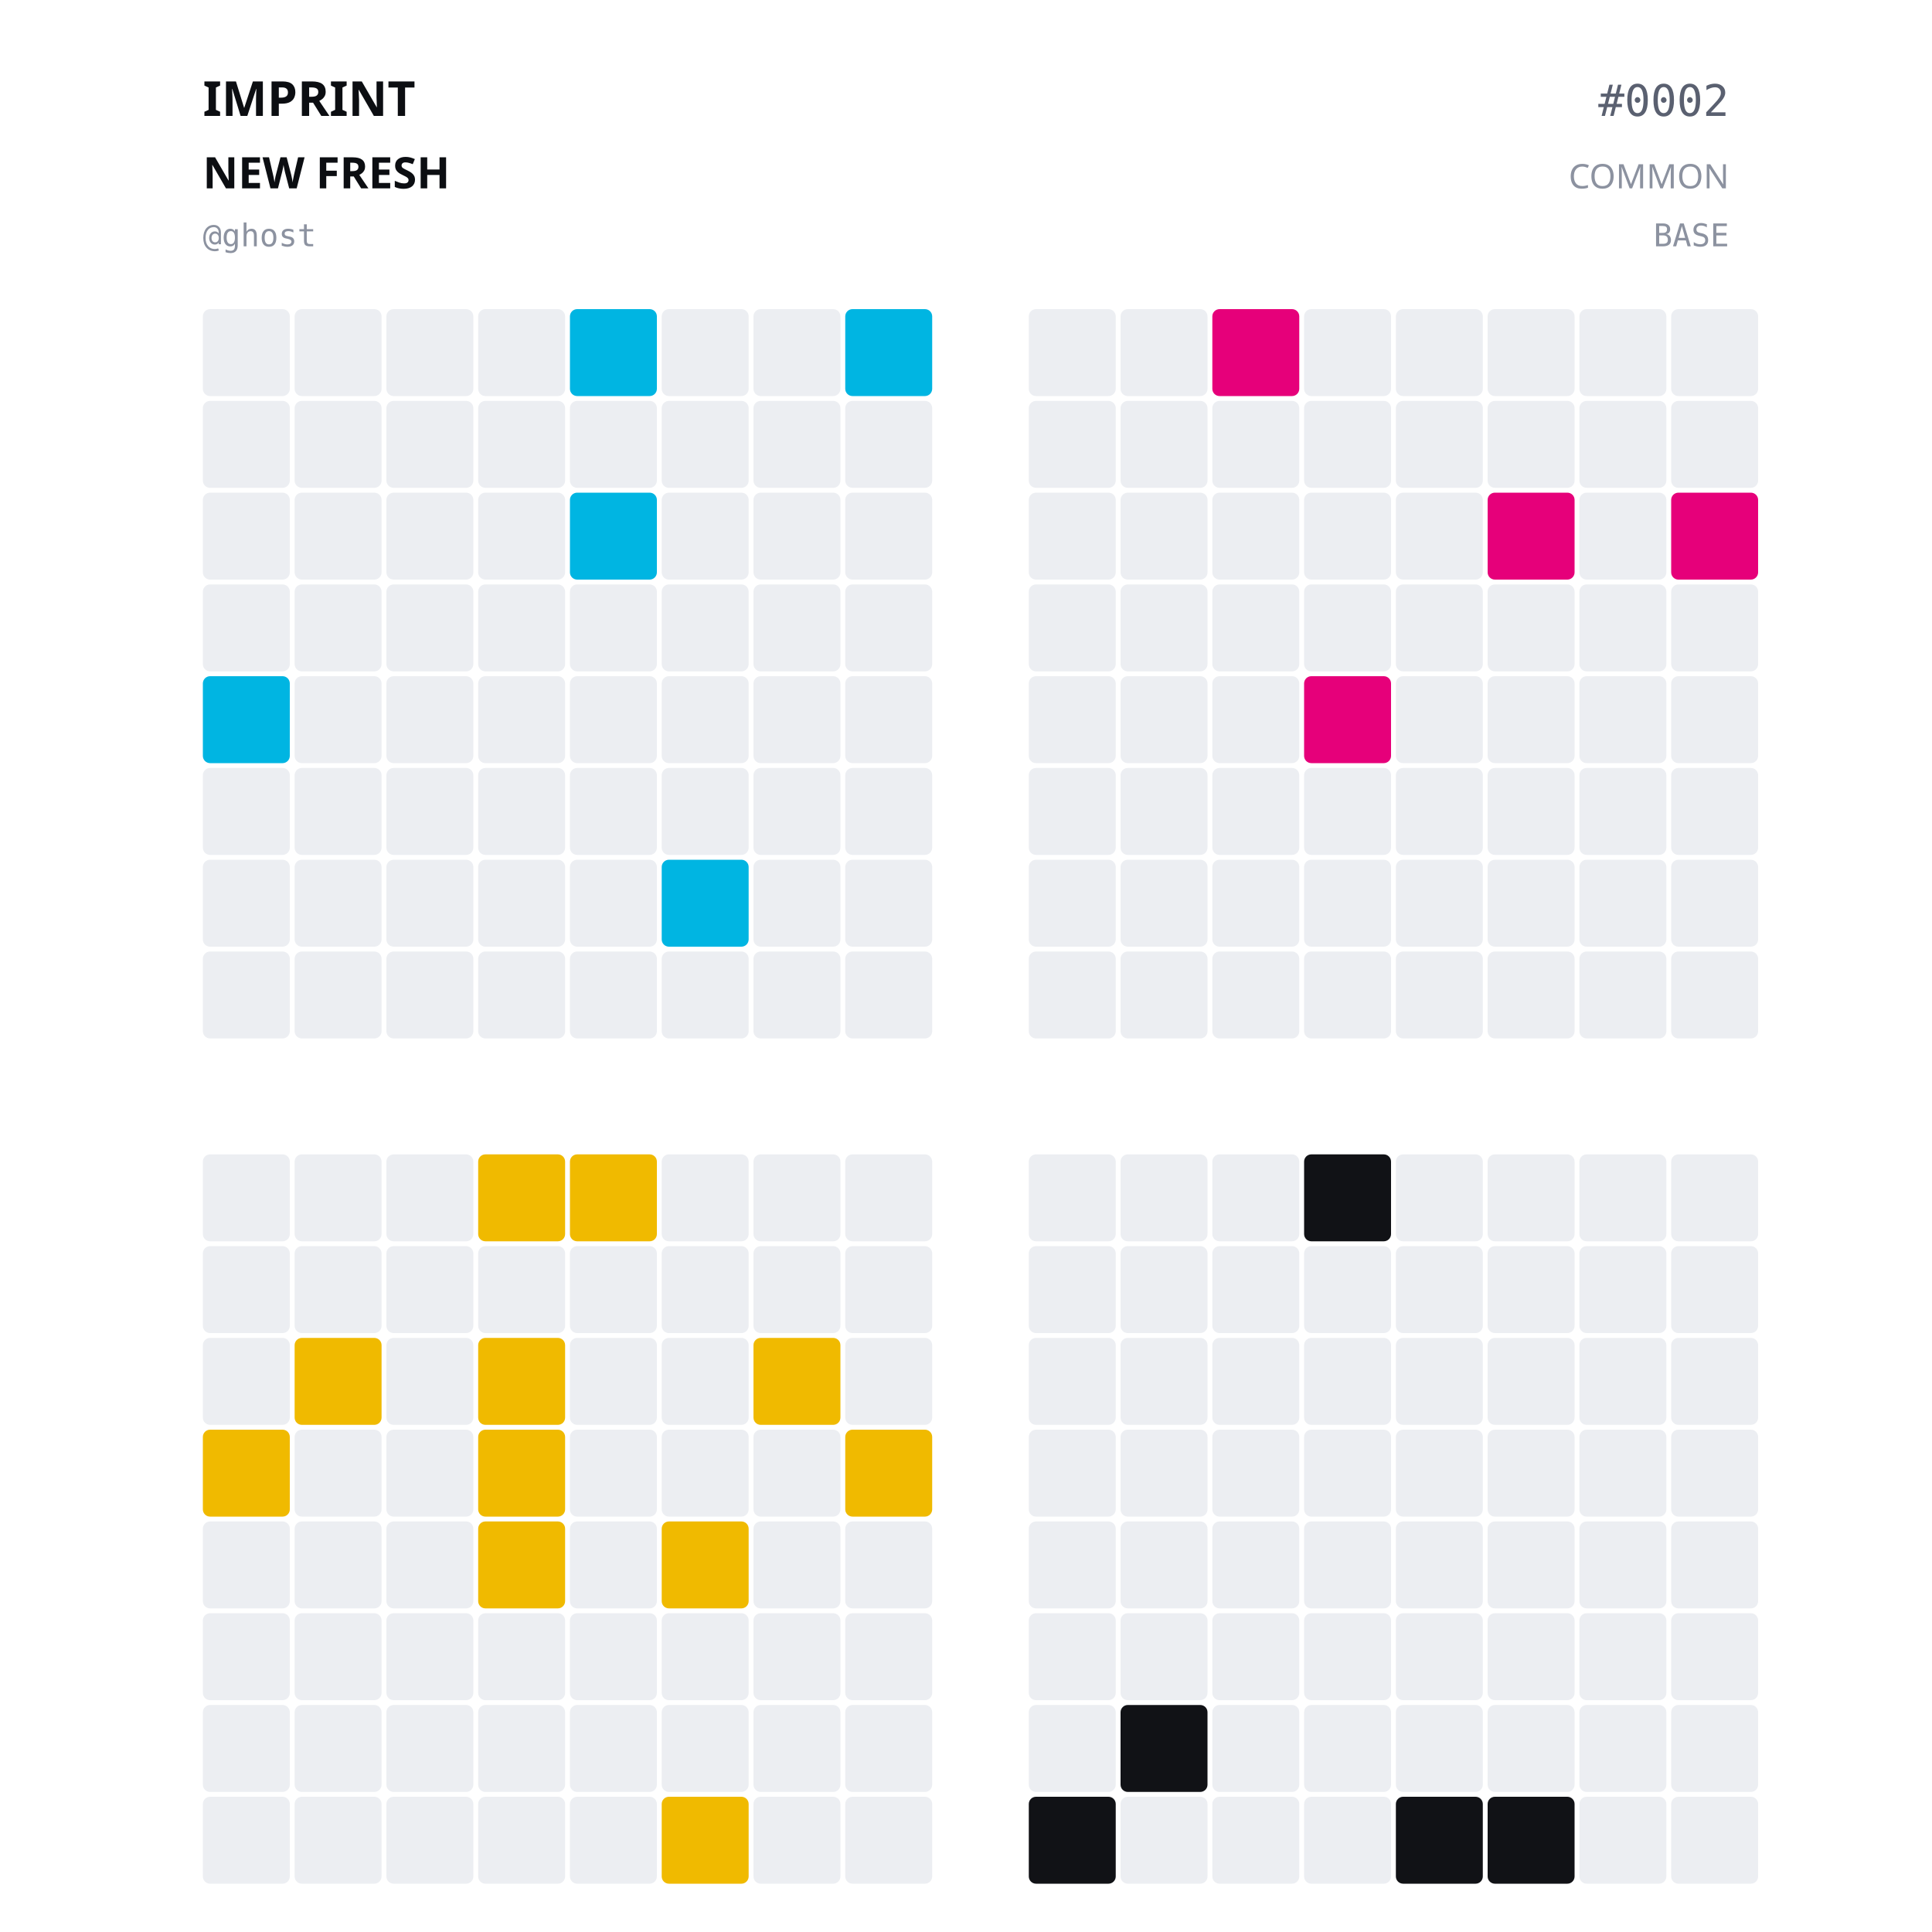
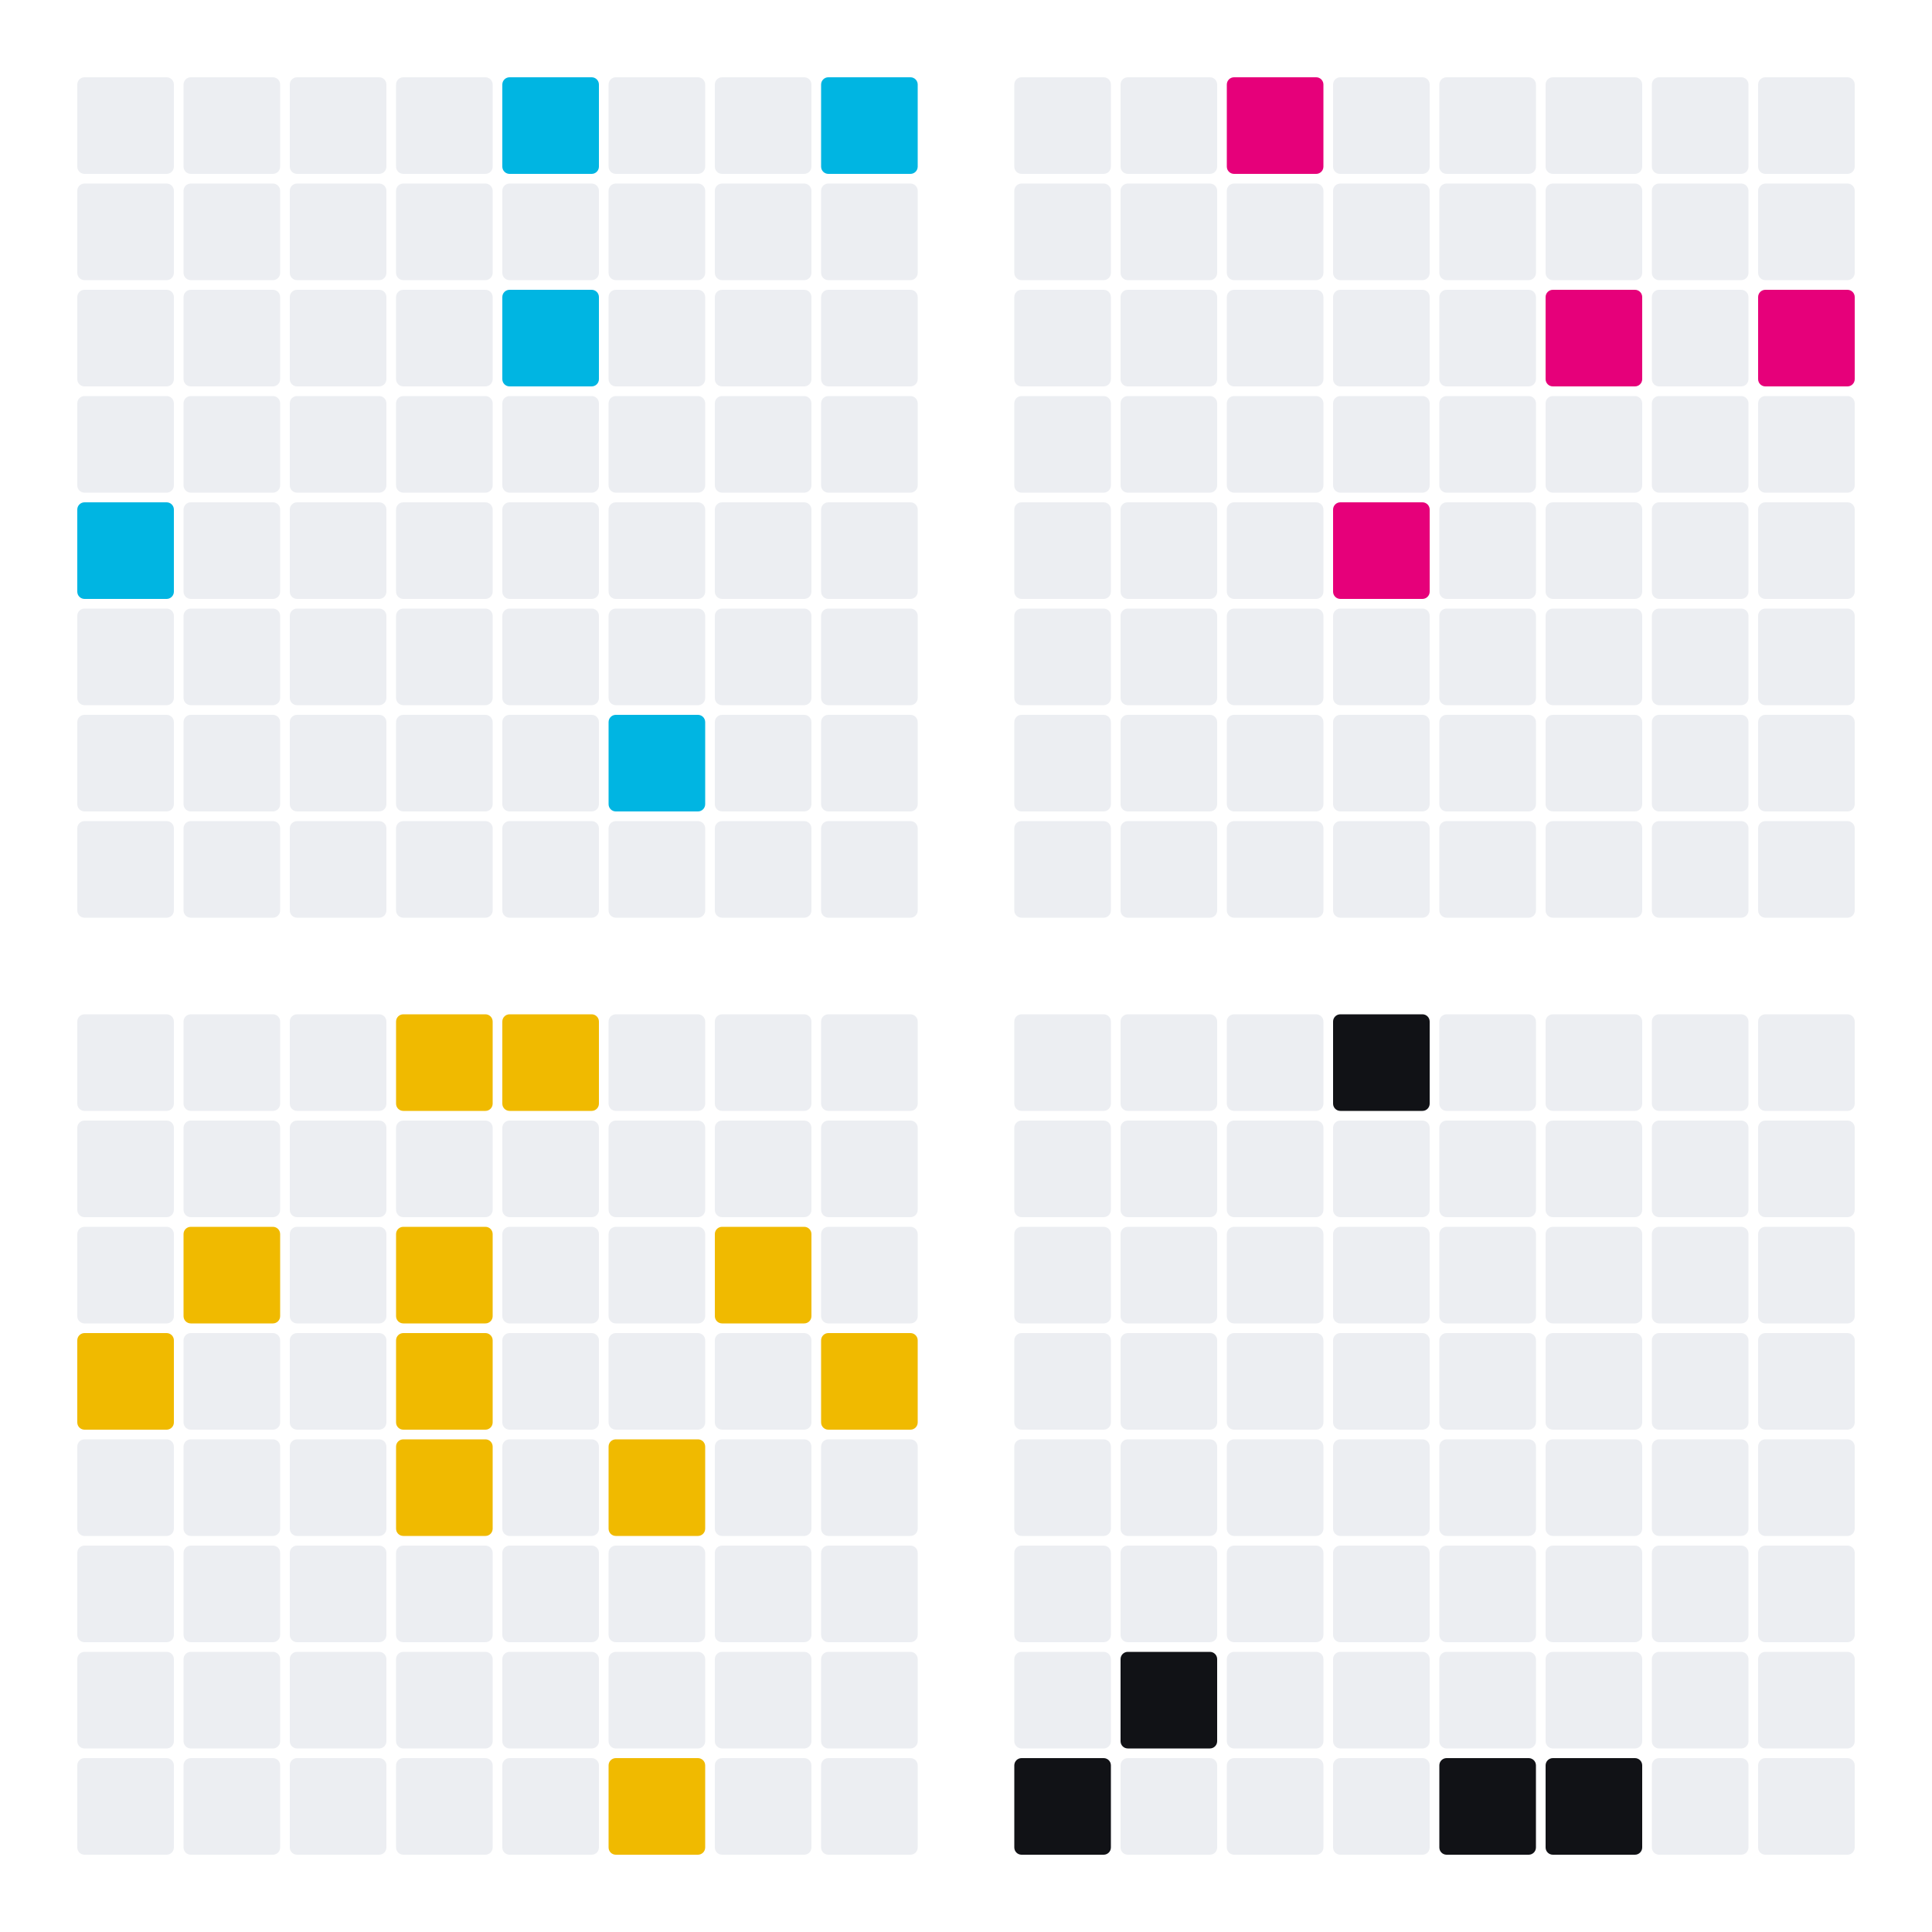
<svg xmlns="http://www.w3.org/2000/svg" viewBox="0 0 800 800">
  <rect width="800" height="800" fill="#FFFFFF" />
-   <text x="84" y="48" fill="#0C0E12" font-family="ui-sans-serif, system-ui, sans-serif" font-size="20" font-weight="700">IMPRINT</text>
-   <text x="716" y="48" text-anchor="end" fill="#5A6070" font-family="ui-monospace, monospace" font-size="18">#0002</text>
-   <text x="84" y="78" fill="#0C0E12" font-family="ui-sans-serif, system-ui, sans-serif" font-size="18" font-weight="700">NEW FRESH</text>
-   <text x="716" y="78" text-anchor="end" fill="#8C92A0" font-family="ui-sans-serif, system-ui, sans-serif" font-size="14">COMMON</text>
-   <text x="84" y="102" fill="#8C92A0" font-family="ui-monospace, monospace" font-size="13">@ghost</text>
-   <text x="716" y="102" text-anchor="end" fill="#8C92A0" font-family="ui-monospace, monospace" font-size="13">BASE</text>
-   <rect x="84" y="128" width="36" height="36" rx="3" fill="#ECEEF2" />
-   <rect x="122" y="128" width="36" height="36" rx="3" fill="#ECEEF2" />
-   <rect x="160" y="128" width="36" height="36" rx="3" fill="#ECEEF2" />
-   <rect x="198" y="128" width="36" height="36" rx="3" fill="#ECEEF2" />
-   <rect x="236" y="128" width="36" height="36" rx="3" fill="#00B5E2" />
-   <rect x="274" y="128" width="36" height="36" rx="3" fill="#ECEEF2" />
-   <rect x="312" y="128" width="36" height="36" rx="3" fill="#ECEEF2" />
-   <rect x="350" y="128" width="36" height="36" rx="3" fill="#00B5E2" />
-   <rect x="84" y="166" width="36" height="36" rx="3" fill="#ECEEF2" />
-   <rect x="122" y="166" width="36" height="36" rx="3" fill="#ECEEF2" />
-   <rect x="160" y="166" width="36" height="36" rx="3" fill="#ECEEF2" />
-   <rect x="198" y="166" width="36" height="36" rx="3" fill="#ECEEF2" />
-   <rect x="236" y="166" width="36" height="36" rx="3" fill="#ECEEF2" />
-   <rect x="274" y="166" width="36" height="36" rx="3" fill="#ECEEF2" />
-   <rect x="312" y="166" width="36" height="36" rx="3" fill="#ECEEF2" />
-   <rect x="350" y="166" width="36" height="36" rx="3" fill="#ECEEF2" />
-   <rect x="84" y="204" width="36" height="36" rx="3" fill="#ECEEF2" />
-   <rect x="122" y="204" width="36" height="36" rx="3" fill="#ECEEF2" />
-   <rect x="160" y="204" width="36" height="36" rx="3" fill="#ECEEF2" />
-   <rect x="198" y="204" width="36" height="36" rx="3" fill="#ECEEF2" />
-   <rect x="236" y="204" width="36" height="36" rx="3" fill="#00B5E2" />
-   <rect x="274" y="204" width="36" height="36" rx="3" fill="#ECEEF2" />
-   <rect x="312" y="204" width="36" height="36" rx="3" fill="#ECEEF2" />
-   <rect x="350" y="204" width="36" height="36" rx="3" fill="#ECEEF2" />
-   <rect x="84" y="242" width="36" height="36" rx="3" fill="#ECEEF2" />
-   <rect x="122" y="242" width="36" height="36" rx="3" fill="#ECEEF2" />
-   <rect x="160" y="242" width="36" height="36" rx="3" fill="#ECEEF2" />
-   <rect x="198" y="242" width="36" height="36" rx="3" fill="#ECEEF2" />
-   <rect x="236" y="242" width="36" height="36" rx="3" fill="#ECEEF2" />
-   <rect x="274" y="242" width="36" height="36" rx="3" fill="#ECEEF2" />
-   <rect x="312" y="242" width="36" height="36" rx="3" fill="#ECEEF2" />
-   <rect x="350" y="242" width="36" height="36" rx="3" fill="#ECEEF2" />
-   <rect x="84" y="280" width="36" height="36" rx="3" fill="#00B5E2" />
-   <rect x="122" y="280" width="36" height="36" rx="3" fill="#ECEEF2" />
-   <rect x="160" y="280" width="36" height="36" rx="3" fill="#ECEEF2" />
-   <rect x="198" y="280" width="36" height="36" rx="3" fill="#ECEEF2" />
-   <rect x="236" y="280" width="36" height="36" rx="3" fill="#ECEEF2" />
-   <rect x="274" y="280" width="36" height="36" rx="3" fill="#ECEEF2" />
-   <rect x="312" y="280" width="36" height="36" rx="3" fill="#ECEEF2" />
-   <rect x="350" y="280" width="36" height="36" rx="3" fill="#ECEEF2" />
-   <rect x="84" y="318" width="36" height="36" rx="3" fill="#ECEEF2" />
-   <rect x="122" y="318" width="36" height="36" rx="3" fill="#ECEEF2" />
-   <rect x="160" y="318" width="36" height="36" rx="3" fill="#ECEEF2" />
-   <rect x="198" y="318" width="36" height="36" rx="3" fill="#ECEEF2" />
-   <rect x="236" y="318" width="36" height="36" rx="3" fill="#ECEEF2" />
-   <rect x="274" y="318" width="36" height="36" rx="3" fill="#ECEEF2" />
-   <rect x="312" y="318" width="36" height="36" rx="3" fill="#ECEEF2" />
-   <rect x="350" y="318" width="36" height="36" rx="3" fill="#ECEEF2" />
-   <rect x="84" y="356" width="36" height="36" rx="3" fill="#ECEEF2" />
-   <rect x="122" y="356" width="36" height="36" rx="3" fill="#ECEEF2" />
-   <rect x="160" y="356" width="36" height="36" rx="3" fill="#ECEEF2" />
-   <rect x="198" y="356" width="36" height="36" rx="3" fill="#ECEEF2" />
-   <rect x="236" y="356" width="36" height="36" rx="3" fill="#ECEEF2" />
-   <rect x="274" y="356" width="36" height="36" rx="3" fill="#00B5E2" />
-   <rect x="312" y="356" width="36" height="36" rx="3" fill="#ECEEF2" />
-   <rect x="350" y="356" width="36" height="36" rx="3" fill="#ECEEF2" />
-   <rect x="84" y="394" width="36" height="36" rx="3" fill="#ECEEF2" />
-   <rect x="122" y="394" width="36" height="36" rx="3" fill="#ECEEF2" />
-   <rect x="160" y="394" width="36" height="36" rx="3" fill="#ECEEF2" />
-   <rect x="198" y="394" width="36" height="36" rx="3" fill="#ECEEF2" />
-   <rect x="236" y="394" width="36" height="36" rx="3" fill="#ECEEF2" />
-   <rect x="274" y="394" width="36" height="36" rx="3" fill="#ECEEF2" />
-   <rect x="312" y="394" width="36" height="36" rx="3" fill="#ECEEF2" />
-   <rect x="350" y="394" width="36" height="36" rx="3" fill="#ECEEF2" />
-   <rect x="426" y="128" width="36" height="36" rx="3" fill="#ECEEF2" />
-   <rect x="464" y="128" width="36" height="36" rx="3" fill="#ECEEF2" />
-   <rect x="502" y="128" width="36" height="36" rx="3" fill="#E6007A" />
-   <rect x="540" y="128" width="36" height="36" rx="3" fill="#ECEEF2" />
-   <rect x="578" y="128" width="36" height="36" rx="3" fill="#ECEEF2" />
-   <rect x="616" y="128" width="36" height="36" rx="3" fill="#ECEEF2" />
-   <rect x="654" y="128" width="36" height="36" rx="3" fill="#ECEEF2" />
-   <rect x="692" y="128" width="36" height="36" rx="3" fill="#ECEEF2" />
-   <rect x="426" y="166" width="36" height="36" rx="3" fill="#ECEEF2" />
-   <rect x="464" y="166" width="36" height="36" rx="3" fill="#ECEEF2" />
-   <rect x="502" y="166" width="36" height="36" rx="3" fill="#ECEEF2" />
-   <rect x="540" y="166" width="36" height="36" rx="3" fill="#ECEEF2" />
-   <rect x="578" y="166" width="36" height="36" rx="3" fill="#ECEEF2" />
-   <rect x="616" y="166" width="36" height="36" rx="3" fill="#ECEEF2" />
-   <rect x="654" y="166" width="36" height="36" rx="3" fill="#ECEEF2" />
-   <rect x="692" y="166" width="36" height="36" rx="3" fill="#ECEEF2" />
-   <rect x="426" y="204" width="36" height="36" rx="3" fill="#ECEEF2" />
-   <rect x="464" y="204" width="36" height="36" rx="3" fill="#ECEEF2" />
-   <rect x="502" y="204" width="36" height="36" rx="3" fill="#ECEEF2" />
-   <rect x="540" y="204" width="36" height="36" rx="3" fill="#ECEEF2" />
-   <rect x="578" y="204" width="36" height="36" rx="3" fill="#ECEEF2" />
-   <rect x="616" y="204" width="36" height="36" rx="3" fill="#E6007A" />
-   <rect x="654" y="204" width="36" height="36" rx="3" fill="#ECEEF2" />
-   <rect x="692" y="204" width="36" height="36" rx="3" fill="#E6007A" />
-   <rect x="426" y="242" width="36" height="36" rx="3" fill="#ECEEF2" />
-   <rect x="464" y="242" width="36" height="36" rx="3" fill="#ECEEF2" />
-   <rect x="502" y="242" width="36" height="36" rx="3" fill="#ECEEF2" />
-   <rect x="540" y="242" width="36" height="36" rx="3" fill="#ECEEF2" />
-   <rect x="578" y="242" width="36" height="36" rx="3" fill="#ECEEF2" />
-   <rect x="616" y="242" width="36" height="36" rx="3" fill="#ECEEF2" />
-   <rect x="654" y="242" width="36" height="36" rx="3" fill="#ECEEF2" />
-   <rect x="692" y="242" width="36" height="36" rx="3" fill="#ECEEF2" />
-   <rect x="426" y="280" width="36" height="36" rx="3" fill="#ECEEF2" />
-   <rect x="464" y="280" width="36" height="36" rx="3" fill="#ECEEF2" />
-   <rect x="502" y="280" width="36" height="36" rx="3" fill="#ECEEF2" />
-   <rect x="540" y="280" width="36" height="36" rx="3" fill="#E6007A" />
-   <rect x="578" y="280" width="36" height="36" rx="3" fill="#ECEEF2" />
-   <rect x="616" y="280" width="36" height="36" rx="3" fill="#ECEEF2" />
-   <rect x="654" y="280" width="36" height="36" rx="3" fill="#ECEEF2" />
-   <rect x="692" y="280" width="36" height="36" rx="3" fill="#ECEEF2" />
-   <rect x="426" y="318" width="36" height="36" rx="3" fill="#ECEEF2" />
-   <rect x="464" y="318" width="36" height="36" rx="3" fill="#ECEEF2" />
-   <rect x="502" y="318" width="36" height="36" rx="3" fill="#ECEEF2" />
-   <rect x="540" y="318" width="36" height="36" rx="3" fill="#ECEEF2" />
-   <rect x="578" y="318" width="36" height="36" rx="3" fill="#ECEEF2" />
-   <rect x="616" y="318" width="36" height="36" rx="3" fill="#ECEEF2" />
-   <rect x="654" y="318" width="36" height="36" rx="3" fill="#ECEEF2" />
-   <rect x="692" y="318" width="36" height="36" rx="3" fill="#ECEEF2" />
-   <rect x="426" y="356" width="36" height="36" rx="3" fill="#ECEEF2" />
-   <rect x="464" y="356" width="36" height="36" rx="3" fill="#ECEEF2" />
-   <rect x="502" y="356" width="36" height="36" rx="3" fill="#ECEEF2" />
-   <rect x="540" y="356" width="36" height="36" rx="3" fill="#ECEEF2" />
-   <rect x="578" y="356" width="36" height="36" rx="3" fill="#ECEEF2" />
-   <rect x="616" y="356" width="36" height="36" rx="3" fill="#ECEEF2" />
-   <rect x="654" y="356" width="36" height="36" rx="3" fill="#ECEEF2" />
-   <rect x="692" y="356" width="36" height="36" rx="3" fill="#ECEEF2" />
-   <rect x="426" y="394" width="36" height="36" rx="3" fill="#ECEEF2" />
-   <rect x="464" y="394" width="36" height="36" rx="3" fill="#ECEEF2" />
-   <rect x="502" y="394" width="36" height="36" rx="3" fill="#ECEEF2" />
-   <rect x="540" y="394" width="36" height="36" rx="3" fill="#ECEEF2" />
-   <rect x="578" y="394" width="36" height="36" rx="3" fill="#ECEEF2" />
-   <rect x="616" y="394" width="36" height="36" rx="3" fill="#ECEEF2" />
-   <rect x="654" y="394" width="36" height="36" rx="3" fill="#ECEEF2" />
-   <rect x="692" y="394" width="36" height="36" rx="3" fill="#ECEEF2" />
-   <rect x="84" y="478" width="36" height="36" rx="3" fill="#ECEEF2" />
-   <rect x="122" y="478" width="36" height="36" rx="3" fill="#ECEEF2" />
-   <rect x="160" y="478" width="36" height="36" rx="3" fill="#ECEEF2" />
-   <rect x="198" y="478" width="36" height="36" rx="3" fill="#F0BA00" />
-   <rect x="236" y="478" width="36" height="36" rx="3" fill="#F0BA00" />
-   <rect x="274" y="478" width="36" height="36" rx="3" fill="#ECEEF2" />
-   <rect x="312" y="478" width="36" height="36" rx="3" fill="#ECEEF2" />
-   <rect x="350" y="478" width="36" height="36" rx="3" fill="#ECEEF2" />
-   <rect x="84" y="516" width="36" height="36" rx="3" fill="#ECEEF2" />
-   <rect x="122" y="516" width="36" height="36" rx="3" fill="#ECEEF2" />
-   <rect x="160" y="516" width="36" height="36" rx="3" fill="#ECEEF2" />
-   <rect x="198" y="516" width="36" height="36" rx="3" fill="#ECEEF2" />
-   <rect x="236" y="516" width="36" height="36" rx="3" fill="#ECEEF2" />
-   <rect x="274" y="516" width="36" height="36" rx="3" fill="#ECEEF2" />
-   <rect x="312" y="516" width="36" height="36" rx="3" fill="#ECEEF2" />
-   <rect x="350" y="516" width="36" height="36" rx="3" fill="#ECEEF2" />
-   <rect x="84" y="554" width="36" height="36" rx="3" fill="#ECEEF2" />
-   <rect x="122" y="554" width="36" height="36" rx="3" fill="#F0BA00" />
-   <rect x="160" y="554" width="36" height="36" rx="3" fill="#ECEEF2" />
-   <rect x="198" y="554" width="36" height="36" rx="3" fill="#F0BA00" />
-   <rect x="236" y="554" width="36" height="36" rx="3" fill="#ECEEF2" />
-   <rect x="274" y="554" width="36" height="36" rx="3" fill="#ECEEF2" />
-   <rect x="312" y="554" width="36" height="36" rx="3" fill="#F0BA00" />
-   <rect x="350" y="554" width="36" height="36" rx="3" fill="#ECEEF2" />
-   <rect x="84" y="592" width="36" height="36" rx="3" fill="#F0BA00" />
-   <rect x="122" y="592" width="36" height="36" rx="3" fill="#ECEEF2" />
-   <rect x="160" y="592" width="36" height="36" rx="3" fill="#ECEEF2" />
-   <rect x="198" y="592" width="36" height="36" rx="3" fill="#F0BA00" />
-   <rect x="236" y="592" width="36" height="36" rx="3" fill="#ECEEF2" />
-   <rect x="274" y="592" width="36" height="36" rx="3" fill="#ECEEF2" />
-   <rect x="312" y="592" width="36" height="36" rx="3" fill="#ECEEF2" />
-   <rect x="350" y="592" width="36" height="36" rx="3" fill="#F0BA00" />
-   <rect x="84" y="630" width="36" height="36" rx="3" fill="#ECEEF2" />
-   <rect x="122" y="630" width="36" height="36" rx="3" fill="#ECEEF2" />
-   <rect x="160" y="630" width="36" height="36" rx="3" fill="#ECEEF2" />
-   <rect x="198" y="630" width="36" height="36" rx="3" fill="#F0BA00" />
-   <rect x="236" y="630" width="36" height="36" rx="3" fill="#ECEEF2" />
-   <rect x="274" y="630" width="36" height="36" rx="3" fill="#F0BA00" />
-   <rect x="312" y="630" width="36" height="36" rx="3" fill="#ECEEF2" />
-   <rect x="350" y="630" width="36" height="36" rx="3" fill="#ECEEF2" />
-   <rect x="84" y="668" width="36" height="36" rx="3" fill="#ECEEF2" />
-   <rect x="122" y="668" width="36" height="36" rx="3" fill="#ECEEF2" />
-   <rect x="160" y="668" width="36" height="36" rx="3" fill="#ECEEF2" />
-   <rect x="198" y="668" width="36" height="36" rx="3" fill="#ECEEF2" />
-   <rect x="236" y="668" width="36" height="36" rx="3" fill="#ECEEF2" />
-   <rect x="274" y="668" width="36" height="36" rx="3" fill="#ECEEF2" />
-   <rect x="312" y="668" width="36" height="36" rx="3" fill="#ECEEF2" />
-   <rect x="350" y="668" width="36" height="36" rx="3" fill="#ECEEF2" />
-   <rect x="84" y="706" width="36" height="36" rx="3" fill="#ECEEF2" />
-   <rect x="122" y="706" width="36" height="36" rx="3" fill="#ECEEF2" />
-   <rect x="160" y="706" width="36" height="36" rx="3" fill="#ECEEF2" />
-   <rect x="198" y="706" width="36" height="36" rx="3" fill="#ECEEF2" />
-   <rect x="236" y="706" width="36" height="36" rx="3" fill="#ECEEF2" />
-   <rect x="274" y="706" width="36" height="36" rx="3" fill="#ECEEF2" />
-   <rect x="312" y="706" width="36" height="36" rx="3" fill="#ECEEF2" />
-   <rect x="350" y="706" width="36" height="36" rx="3" fill="#ECEEF2" />
-   <rect x="84" y="744" width="36" height="36" rx="3" fill="#ECEEF2" />
-   <rect x="122" y="744" width="36" height="36" rx="3" fill="#ECEEF2" />
-   <rect x="160" y="744" width="36" height="36" rx="3" fill="#ECEEF2" />
-   <rect x="198" y="744" width="36" height="36" rx="3" fill="#ECEEF2" />
-   <rect x="236" y="744" width="36" height="36" rx="3" fill="#ECEEF2" />
-   <rect x="274" y="744" width="36" height="36" rx="3" fill="#F0BA00" />
-   <rect x="312" y="744" width="36" height="36" rx="3" fill="#ECEEF2" />
-   <rect x="350" y="744" width="36" height="36" rx="3" fill="#ECEEF2" />
-   <rect x="426" y="478" width="36" height="36" rx="3" fill="#ECEEF2" />
-   <rect x="464" y="478" width="36" height="36" rx="3" fill="#ECEEF2" />
-   <rect x="502" y="478" width="36" height="36" rx="3" fill="#ECEEF2" />
-   <rect x="540" y="478" width="36" height="36" rx="3" fill="#111216" />
-   <rect x="578" y="478" width="36" height="36" rx="3" fill="#ECEEF2" />
-   <rect x="616" y="478" width="36" height="36" rx="3" fill="#ECEEF2" />
-   <rect x="654" y="478" width="36" height="36" rx="3" fill="#ECEEF2" />
-   <rect x="692" y="478" width="36" height="36" rx="3" fill="#ECEEF2" />
-   <rect x="426" y="516" width="36" height="36" rx="3" fill="#ECEEF2" />
-   <rect x="464" y="516" width="36" height="36" rx="3" fill="#ECEEF2" />
-   <rect x="502" y="516" width="36" height="36" rx="3" fill="#ECEEF2" />
-   <rect x="540" y="516" width="36" height="36" rx="3" fill="#ECEEF2" />
-   <rect x="578" y="516" width="36" height="36" rx="3" fill="#ECEEF2" />
-   <rect x="616" y="516" width="36" height="36" rx="3" fill="#ECEEF2" />
-   <rect x="654" y="516" width="36" height="36" rx="3" fill="#ECEEF2" />
-   <rect x="692" y="516" width="36" height="36" rx="3" fill="#ECEEF2" />
-   <rect x="426" y="554" width="36" height="36" rx="3" fill="#ECEEF2" />
-   <rect x="464" y="554" width="36" height="36" rx="3" fill="#ECEEF2" />
-   <rect x="502" y="554" width="36" height="36" rx="3" fill="#ECEEF2" />
-   <rect x="540" y="554" width="36" height="36" rx="3" fill="#ECEEF2" />
-   <rect x="578" y="554" width="36" height="36" rx="3" fill="#ECEEF2" />
-   <rect x="616" y="554" width="36" height="36" rx="3" fill="#ECEEF2" />
-   <rect x="654" y="554" width="36" height="36" rx="3" fill="#ECEEF2" />
-   <rect x="692" y="554" width="36" height="36" rx="3" fill="#ECEEF2" />
-   <rect x="426" y="592" width="36" height="36" rx="3" fill="#ECEEF2" />
-   <rect x="464" y="592" width="36" height="36" rx="3" fill="#ECEEF2" />
-   <rect x="502" y="592" width="36" height="36" rx="3" fill="#ECEEF2" />
-   <rect x="540" y="592" width="36" height="36" rx="3" fill="#ECEEF2" />
-   <rect x="578" y="592" width="36" height="36" rx="3" fill="#ECEEF2" />
-   <rect x="616" y="592" width="36" height="36" rx="3" fill="#ECEEF2" />
-   <rect x="654" y="592" width="36" height="36" rx="3" fill="#ECEEF2" />
-   <rect x="692" y="592" width="36" height="36" rx="3" fill="#ECEEF2" />
-   <rect x="426" y="630" width="36" height="36" rx="3" fill="#ECEEF2" />
-   <rect x="464" y="630" width="36" height="36" rx="3" fill="#ECEEF2" />
-   <rect x="502" y="630" width="36" height="36" rx="3" fill="#ECEEF2" />
-   <rect x="540" y="630" width="36" height="36" rx="3" fill="#ECEEF2" />
-   <rect x="578" y="630" width="36" height="36" rx="3" fill="#ECEEF2" />
-   <rect x="616" y="630" width="36" height="36" rx="3" fill="#ECEEF2" />
-   <rect x="654" y="630" width="36" height="36" rx="3" fill="#ECEEF2" />
-   <rect x="692" y="630" width="36" height="36" rx="3" fill="#ECEEF2" />
-   <rect x="426" y="668" width="36" height="36" rx="3" fill="#ECEEF2" />
-   <rect x="464" y="668" width="36" height="36" rx="3" fill="#ECEEF2" />
-   <rect x="502" y="668" width="36" height="36" rx="3" fill="#ECEEF2" />
-   <rect x="540" y="668" width="36" height="36" rx="3" fill="#ECEEF2" />
-   <rect x="578" y="668" width="36" height="36" rx="3" fill="#ECEEF2" />
-   <rect x="616" y="668" width="36" height="36" rx="3" fill="#ECEEF2" />
-   <rect x="654" y="668" width="36" height="36" rx="3" fill="#ECEEF2" />
-   <rect x="692" y="668" width="36" height="36" rx="3" fill="#ECEEF2" />
-   <rect x="426" y="706" width="36" height="36" rx="3" fill="#ECEEF2" />
-   <rect x="464" y="706" width="36" height="36" rx="3" fill="#111216" />
-   <rect x="502" y="706" width="36" height="36" rx="3" fill="#ECEEF2" />
-   <rect x="540" y="706" width="36" height="36" rx="3" fill="#ECEEF2" />
-   <rect x="578" y="706" width="36" height="36" rx="3" fill="#ECEEF2" />
-   <rect x="616" y="706" width="36" height="36" rx="3" fill="#ECEEF2" />
-   <rect x="654" y="706" width="36" height="36" rx="3" fill="#ECEEF2" />
-   <rect x="692" y="706" width="36" height="36" rx="3" fill="#ECEEF2" />
-   <rect x="426" y="744" width="36" height="36" rx="3" fill="#111216" />
-   <rect x="464" y="744" width="36" height="36" rx="3" fill="#ECEEF2" />
-   <rect x="502" y="744" width="36" height="36" rx="3" fill="#ECEEF2" />
-   <rect x="540" y="744" width="36" height="36" rx="3" fill="#ECEEF2" />
-   <rect x="578" y="744" width="36" height="36" rx="3" fill="#111216" />
-   <rect x="616" y="744" width="36" height="36" rx="3" fill="#111216" />
-   <rect x="654" y="744" width="36" height="36" rx="3" fill="#ECEEF2" />
-   <rect x="692" y="744" width="36" height="36" rx="3" fill="#ECEEF2" />
+   <rect x="32" y="32" width="40" height="40" rx="3" fill="#ECEEF2" />
+   <rect x="76" y="32" width="40" height="40" rx="3" fill="#ECEEF2" />
+   <rect x="120" y="32" width="40" height="40" rx="3" fill="#ECEEF2" />
+   <rect x="164" y="32" width="40" height="40" rx="3" fill="#ECEEF2" />
+   <rect x="208" y="32" width="40" height="40" rx="3" fill="#00B5E2" />
+   <rect x="252" y="32" width="40" height="40" rx="3" fill="#ECEEF2" />
+   <rect x="296" y="32" width="40" height="40" rx="3" fill="#ECEEF2" />
+   <rect x="340" y="32" width="40" height="40" rx="3" fill="#00B5E2" />
+   <rect x="32" y="76" width="40" height="40" rx="3" fill="#ECEEF2" />
+   <rect x="76" y="76" width="40" height="40" rx="3" fill="#ECEEF2" />
+   <rect x="120" y="76" width="40" height="40" rx="3" fill="#ECEEF2" />
+   <rect x="164" y="76" width="40" height="40" rx="3" fill="#ECEEF2" />
+   <rect x="208" y="76" width="40" height="40" rx="3" fill="#ECEEF2" />
+   <rect x="252" y="76" width="40" height="40" rx="3" fill="#ECEEF2" />
+   <rect x="296" y="76" width="40" height="40" rx="3" fill="#ECEEF2" />
+   <rect x="340" y="76" width="40" height="40" rx="3" fill="#ECEEF2" />
+   <rect x="32" y="120" width="40" height="40" rx="3" fill="#ECEEF2" />
+   <rect x="76" y="120" width="40" height="40" rx="3" fill="#ECEEF2" />
+   <rect x="120" y="120" width="40" height="40" rx="3" fill="#ECEEF2" />
+   <rect x="164" y="120" width="40" height="40" rx="3" fill="#ECEEF2" />
+   <rect x="208" y="120" width="40" height="40" rx="3" fill="#00B5E2" />
+   <rect x="252" y="120" width="40" height="40" rx="3" fill="#ECEEF2" />
+   <rect x="296" y="120" width="40" height="40" rx="3" fill="#ECEEF2" />
+   <rect x="340" y="120" width="40" height="40" rx="3" fill="#ECEEF2" />
+   <rect x="32" y="164" width="40" height="40" rx="3" fill="#ECEEF2" />
+   <rect x="76" y="164" width="40" height="40" rx="3" fill="#ECEEF2" />
+   <rect x="120" y="164" width="40" height="40" rx="3" fill="#ECEEF2" />
+   <rect x="164" y="164" width="40" height="40" rx="3" fill="#ECEEF2" />
+   <rect x="208" y="164" width="40" height="40" rx="3" fill="#ECEEF2" />
+   <rect x="252" y="164" width="40" height="40" rx="3" fill="#ECEEF2" />
+   <rect x="296" y="164" width="40" height="40" rx="3" fill="#ECEEF2" />
+   <rect x="340" y="164" width="40" height="40" rx="3" fill="#ECEEF2" />
+   <rect x="32" y="208" width="40" height="40" rx="3" fill="#00B5E2" />
+   <rect x="76" y="208" width="40" height="40" rx="3" fill="#ECEEF2" />
+   <rect x="120" y="208" width="40" height="40" rx="3" fill="#ECEEF2" />
+   <rect x="164" y="208" width="40" height="40" rx="3" fill="#ECEEF2" />
+   <rect x="208" y="208" width="40" height="40" rx="3" fill="#ECEEF2" />
+   <rect x="252" y="208" width="40" height="40" rx="3" fill="#ECEEF2" />
+   <rect x="296" y="208" width="40" height="40" rx="3" fill="#ECEEF2" />
+   <rect x="340" y="208" width="40" height="40" rx="3" fill="#ECEEF2" />
+   <rect x="32" y="252" width="40" height="40" rx="3" fill="#ECEEF2" />
+   <rect x="76" y="252" width="40" height="40" rx="3" fill="#ECEEF2" />
+   <rect x="120" y="252" width="40" height="40" rx="3" fill="#ECEEF2" />
+   <rect x="164" y="252" width="40" height="40" rx="3" fill="#ECEEF2" />
+   <rect x="208" y="252" width="40" height="40" rx="3" fill="#ECEEF2" />
+   <rect x="252" y="252" width="40" height="40" rx="3" fill="#ECEEF2" />
+   <rect x="296" y="252" width="40" height="40" rx="3" fill="#ECEEF2" />
+   <rect x="340" y="252" width="40" height="40" rx="3" fill="#ECEEF2" />
+   <rect x="32" y="296" width="40" height="40" rx="3" fill="#ECEEF2" />
+   <rect x="76" y="296" width="40" height="40" rx="3" fill="#ECEEF2" />
+   <rect x="120" y="296" width="40" height="40" rx="3" fill="#ECEEF2" />
+   <rect x="164" y="296" width="40" height="40" rx="3" fill="#ECEEF2" />
+   <rect x="208" y="296" width="40" height="40" rx="3" fill="#ECEEF2" />
+   <rect x="252" y="296" width="40" height="40" rx="3" fill="#00B5E2" />
+   <rect x="296" y="296" width="40" height="40" rx="3" fill="#ECEEF2" />
+   <rect x="340" y="296" width="40" height="40" rx="3" fill="#ECEEF2" />
+   <rect x="32" y="340" width="40" height="40" rx="3" fill="#ECEEF2" />
+   <rect x="76" y="340" width="40" height="40" rx="3" fill="#ECEEF2" />
+   <rect x="120" y="340" width="40" height="40" rx="3" fill="#ECEEF2" />
+   <rect x="164" y="340" width="40" height="40" rx="3" fill="#ECEEF2" />
+   <rect x="208" y="340" width="40" height="40" rx="3" fill="#ECEEF2" />
+   <rect x="252" y="340" width="40" height="40" rx="3" fill="#ECEEF2" />
+   <rect x="296" y="340" width="40" height="40" rx="3" fill="#ECEEF2" />
+   <rect x="340" y="340" width="40" height="40" rx="3" fill="#ECEEF2" />
+   <rect x="420" y="32" width="40" height="40" rx="3" fill="#ECEEF2" />
+   <rect x="464" y="32" width="40" height="40" rx="3" fill="#ECEEF2" />
+   <rect x="508" y="32" width="40" height="40" rx="3" fill="#E6007A" />
+   <rect x="552" y="32" width="40" height="40" rx="3" fill="#ECEEF2" />
+   <rect x="596" y="32" width="40" height="40" rx="3" fill="#ECEEF2" />
+   <rect x="640" y="32" width="40" height="40" rx="3" fill="#ECEEF2" />
+   <rect x="684" y="32" width="40" height="40" rx="3" fill="#ECEEF2" />
+   <rect x="728" y="32" width="40" height="40" rx="3" fill="#ECEEF2" />
+   <rect x="420" y="76" width="40" height="40" rx="3" fill="#ECEEF2" />
+   <rect x="464" y="76" width="40" height="40" rx="3" fill="#ECEEF2" />
+   <rect x="508" y="76" width="40" height="40" rx="3" fill="#ECEEF2" />
+   <rect x="552" y="76" width="40" height="40" rx="3" fill="#ECEEF2" />
+   <rect x="596" y="76" width="40" height="40" rx="3" fill="#ECEEF2" />
+   <rect x="640" y="76" width="40" height="40" rx="3" fill="#ECEEF2" />
+   <rect x="684" y="76" width="40" height="40" rx="3" fill="#ECEEF2" />
+   <rect x="728" y="76" width="40" height="40" rx="3" fill="#ECEEF2" />
+   <rect x="420" y="120" width="40" height="40" rx="3" fill="#ECEEF2" />
+   <rect x="464" y="120" width="40" height="40" rx="3" fill="#ECEEF2" />
+   <rect x="508" y="120" width="40" height="40" rx="3" fill="#ECEEF2" />
+   <rect x="552" y="120" width="40" height="40" rx="3" fill="#ECEEF2" />
+   <rect x="596" y="120" width="40" height="40" rx="3" fill="#ECEEF2" />
+   <rect x="640" y="120" width="40" height="40" rx="3" fill="#E6007A" />
+   <rect x="684" y="120" width="40" height="40" rx="3" fill="#ECEEF2" />
+   <rect x="728" y="120" width="40" height="40" rx="3" fill="#E6007A" />
+   <rect x="420" y="164" width="40" height="40" rx="3" fill="#ECEEF2" />
+   <rect x="464" y="164" width="40" height="40" rx="3" fill="#ECEEF2" />
+   <rect x="508" y="164" width="40" height="40" rx="3" fill="#ECEEF2" />
+   <rect x="552" y="164" width="40" height="40" rx="3" fill="#ECEEF2" />
+   <rect x="596" y="164" width="40" height="40" rx="3" fill="#ECEEF2" />
+   <rect x="640" y="164" width="40" height="40" rx="3" fill="#ECEEF2" />
+   <rect x="684" y="164" width="40" height="40" rx="3" fill="#ECEEF2" />
+   <rect x="728" y="164" width="40" height="40" rx="3" fill="#ECEEF2" />
+   <rect x="420" y="208" width="40" height="40" rx="3" fill="#ECEEF2" />
+   <rect x="464" y="208" width="40" height="40" rx="3" fill="#ECEEF2" />
+   <rect x="508" y="208" width="40" height="40" rx="3" fill="#ECEEF2" />
+   <rect x="552" y="208" width="40" height="40" rx="3" fill="#E6007A" />
+   <rect x="596" y="208" width="40" height="40" rx="3" fill="#ECEEF2" />
+   <rect x="640" y="208" width="40" height="40" rx="3" fill="#ECEEF2" />
+   <rect x="684" y="208" width="40" height="40" rx="3" fill="#ECEEF2" />
+   <rect x="728" y="208" width="40" height="40" rx="3" fill="#ECEEF2" />
+   <rect x="420" y="252" width="40" height="40" rx="3" fill="#ECEEF2" />
+   <rect x="464" y="252" width="40" height="40" rx="3" fill="#ECEEF2" />
+   <rect x="508" y="252" width="40" height="40" rx="3" fill="#ECEEF2" />
+   <rect x="552" y="252" width="40" height="40" rx="3" fill="#ECEEF2" />
+   <rect x="596" y="252" width="40" height="40" rx="3" fill="#ECEEF2" />
+   <rect x="640" y="252" width="40" height="40" rx="3" fill="#ECEEF2" />
+   <rect x="684" y="252" width="40" height="40" rx="3" fill="#ECEEF2" />
+   <rect x="728" y="252" width="40" height="40" rx="3" fill="#ECEEF2" />
+   <rect x="420" y="296" width="40" height="40" rx="3" fill="#ECEEF2" />
+   <rect x="464" y="296" width="40" height="40" rx="3" fill="#ECEEF2" />
+   <rect x="508" y="296" width="40" height="40" rx="3" fill="#ECEEF2" />
+   <rect x="552" y="296" width="40" height="40" rx="3" fill="#ECEEF2" />
+   <rect x="596" y="296" width="40" height="40" rx="3" fill="#ECEEF2" />
+   <rect x="640" y="296" width="40" height="40" rx="3" fill="#ECEEF2" />
+   <rect x="684" y="296" width="40" height="40" rx="3" fill="#ECEEF2" />
+   <rect x="728" y="296" width="40" height="40" rx="3" fill="#ECEEF2" />
+   <rect x="420" y="340" width="40" height="40" rx="3" fill="#ECEEF2" />
+   <rect x="464" y="340" width="40" height="40" rx="3" fill="#ECEEF2" />
+   <rect x="508" y="340" width="40" height="40" rx="3" fill="#ECEEF2" />
+   <rect x="552" y="340" width="40" height="40" rx="3" fill="#ECEEF2" />
+   <rect x="596" y="340" width="40" height="40" rx="3" fill="#ECEEF2" />
+   <rect x="640" y="340" width="40" height="40" rx="3" fill="#ECEEF2" />
+   <rect x="684" y="340" width="40" height="40" rx="3" fill="#ECEEF2" />
+   <rect x="728" y="340" width="40" height="40" rx="3" fill="#ECEEF2" />
+   <rect x="32" y="420" width="40" height="40" rx="3" fill="#ECEEF2" />
+   <rect x="76" y="420" width="40" height="40" rx="3" fill="#ECEEF2" />
+   <rect x="120" y="420" width="40" height="40" rx="3" fill="#ECEEF2" />
+   <rect x="164" y="420" width="40" height="40" rx="3" fill="#F0BA00" />
+   <rect x="208" y="420" width="40" height="40" rx="3" fill="#F0BA00" />
+   <rect x="252" y="420" width="40" height="40" rx="3" fill="#ECEEF2" />
+   <rect x="296" y="420" width="40" height="40" rx="3" fill="#ECEEF2" />
+   <rect x="340" y="420" width="40" height="40" rx="3" fill="#ECEEF2" />
+   <rect x="32" y="464" width="40" height="40" rx="3" fill="#ECEEF2" />
+   <rect x="76" y="464" width="40" height="40" rx="3" fill="#ECEEF2" />
+   <rect x="120" y="464" width="40" height="40" rx="3" fill="#ECEEF2" />
+   <rect x="164" y="464" width="40" height="40" rx="3" fill="#ECEEF2" />
+   <rect x="208" y="464" width="40" height="40" rx="3" fill="#ECEEF2" />
+   <rect x="252" y="464" width="40" height="40" rx="3" fill="#ECEEF2" />
+   <rect x="296" y="464" width="40" height="40" rx="3" fill="#ECEEF2" />
+   <rect x="340" y="464" width="40" height="40" rx="3" fill="#ECEEF2" />
+   <rect x="32" y="508" width="40" height="40" rx="3" fill="#ECEEF2" />
+   <rect x="76" y="508" width="40" height="40" rx="3" fill="#F0BA00" />
+   <rect x="120" y="508" width="40" height="40" rx="3" fill="#ECEEF2" />
+   <rect x="164" y="508" width="40" height="40" rx="3" fill="#F0BA00" />
+   <rect x="208" y="508" width="40" height="40" rx="3" fill="#ECEEF2" />
+   <rect x="252" y="508" width="40" height="40" rx="3" fill="#ECEEF2" />
+   <rect x="296" y="508" width="40" height="40" rx="3" fill="#F0BA00" />
+   <rect x="340" y="508" width="40" height="40" rx="3" fill="#ECEEF2" />
+   <rect x="32" y="552" width="40" height="40" rx="3" fill="#F0BA00" />
+   <rect x="76" y="552" width="40" height="40" rx="3" fill="#ECEEF2" />
+   <rect x="120" y="552" width="40" height="40" rx="3" fill="#ECEEF2" />
+   <rect x="164" y="552" width="40" height="40" rx="3" fill="#F0BA00" />
+   <rect x="208" y="552" width="40" height="40" rx="3" fill="#ECEEF2" />
+   <rect x="252" y="552" width="40" height="40" rx="3" fill="#ECEEF2" />
+   <rect x="296" y="552" width="40" height="40" rx="3" fill="#ECEEF2" />
+   <rect x="340" y="552" width="40" height="40" rx="3" fill="#F0BA00" />
+   <rect x="32" y="596" width="40" height="40" rx="3" fill="#ECEEF2" />
+   <rect x="76" y="596" width="40" height="40" rx="3" fill="#ECEEF2" />
+   <rect x="120" y="596" width="40" height="40" rx="3" fill="#ECEEF2" />
+   <rect x="164" y="596" width="40" height="40" rx="3" fill="#F0BA00" />
+   <rect x="208" y="596" width="40" height="40" rx="3" fill="#ECEEF2" />
+   <rect x="252" y="596" width="40" height="40" rx="3" fill="#F0BA00" />
+   <rect x="296" y="596" width="40" height="40" rx="3" fill="#ECEEF2" />
+   <rect x="340" y="596" width="40" height="40" rx="3" fill="#ECEEF2" />
+   <rect x="32" y="640" width="40" height="40" rx="3" fill="#ECEEF2" />
+   <rect x="76" y="640" width="40" height="40" rx="3" fill="#ECEEF2" />
+   <rect x="120" y="640" width="40" height="40" rx="3" fill="#ECEEF2" />
+   <rect x="164" y="640" width="40" height="40" rx="3" fill="#ECEEF2" />
+   <rect x="208" y="640" width="40" height="40" rx="3" fill="#ECEEF2" />
+   <rect x="252" y="640" width="40" height="40" rx="3" fill="#ECEEF2" />
+   <rect x="296" y="640" width="40" height="40" rx="3" fill="#ECEEF2" />
+   <rect x="340" y="640" width="40" height="40" rx="3" fill="#ECEEF2" />
+   <rect x="32" y="684" width="40" height="40" rx="3" fill="#ECEEF2" />
+   <rect x="76" y="684" width="40" height="40" rx="3" fill="#ECEEF2" />
+   <rect x="120" y="684" width="40" height="40" rx="3" fill="#ECEEF2" />
+   <rect x="164" y="684" width="40" height="40" rx="3" fill="#ECEEF2" />
+   <rect x="208" y="684" width="40" height="40" rx="3" fill="#ECEEF2" />
+   <rect x="252" y="684" width="40" height="40" rx="3" fill="#ECEEF2" />
+   <rect x="296" y="684" width="40" height="40" rx="3" fill="#ECEEF2" />
+   <rect x="340" y="684" width="40" height="40" rx="3" fill="#ECEEF2" />
+   <rect x="32" y="728" width="40" height="40" rx="3" fill="#ECEEF2" />
+   <rect x="76" y="728" width="40" height="40" rx="3" fill="#ECEEF2" />
+   <rect x="120" y="728" width="40" height="40" rx="3" fill="#ECEEF2" />
+   <rect x="164" y="728" width="40" height="40" rx="3" fill="#ECEEF2" />
+   <rect x="208" y="728" width="40" height="40" rx="3" fill="#ECEEF2" />
+   <rect x="252" y="728" width="40" height="40" rx="3" fill="#F0BA00" />
+   <rect x="296" y="728" width="40" height="40" rx="3" fill="#ECEEF2" />
+   <rect x="340" y="728" width="40" height="40" rx="3" fill="#ECEEF2" />
+   <rect x="420" y="420" width="40" height="40" rx="3" fill="#ECEEF2" />
+   <rect x="464" y="420" width="40" height="40" rx="3" fill="#ECEEF2" />
+   <rect x="508" y="420" width="40" height="40" rx="3" fill="#ECEEF2" />
+   <rect x="552" y="420" width="40" height="40" rx="3" fill="#111216" />
+   <rect x="596" y="420" width="40" height="40" rx="3" fill="#ECEEF2" />
+   <rect x="640" y="420" width="40" height="40" rx="3" fill="#ECEEF2" />
+   <rect x="684" y="420" width="40" height="40" rx="3" fill="#ECEEF2" />
+   <rect x="728" y="420" width="40" height="40" rx="3" fill="#ECEEF2" />
+   <rect x="420" y="464" width="40" height="40" rx="3" fill="#ECEEF2" />
+   <rect x="464" y="464" width="40" height="40" rx="3" fill="#ECEEF2" />
+   <rect x="508" y="464" width="40" height="40" rx="3" fill="#ECEEF2" />
+   <rect x="552" y="464" width="40" height="40" rx="3" fill="#ECEEF2" />
+   <rect x="596" y="464" width="40" height="40" rx="3" fill="#ECEEF2" />
+   <rect x="640" y="464" width="40" height="40" rx="3" fill="#ECEEF2" />
+   <rect x="684" y="464" width="40" height="40" rx="3" fill="#ECEEF2" />
+   <rect x="728" y="464" width="40" height="40" rx="3" fill="#ECEEF2" />
+   <rect x="420" y="508" width="40" height="40" rx="3" fill="#ECEEF2" />
+   <rect x="464" y="508" width="40" height="40" rx="3" fill="#ECEEF2" />
+   <rect x="508" y="508" width="40" height="40" rx="3" fill="#ECEEF2" />
+   <rect x="552" y="508" width="40" height="40" rx="3" fill="#ECEEF2" />
+   <rect x="596" y="508" width="40" height="40" rx="3" fill="#ECEEF2" />
+   <rect x="640" y="508" width="40" height="40" rx="3" fill="#ECEEF2" />
+   <rect x="684" y="508" width="40" height="40" rx="3" fill="#ECEEF2" />
+   <rect x="728" y="508" width="40" height="40" rx="3" fill="#ECEEF2" />
+   <rect x="420" y="552" width="40" height="40" rx="3" fill="#ECEEF2" />
+   <rect x="464" y="552" width="40" height="40" rx="3" fill="#ECEEF2" />
+   <rect x="508" y="552" width="40" height="40" rx="3" fill="#ECEEF2" />
+   <rect x="552" y="552" width="40" height="40" rx="3" fill="#ECEEF2" />
+   <rect x="596" y="552" width="40" height="40" rx="3" fill="#ECEEF2" />
+   <rect x="640" y="552" width="40" height="40" rx="3" fill="#ECEEF2" />
+   <rect x="684" y="552" width="40" height="40" rx="3" fill="#ECEEF2" />
+   <rect x="728" y="552" width="40" height="40" rx="3" fill="#ECEEF2" />
+   <rect x="420" y="596" width="40" height="40" rx="3" fill="#ECEEF2" />
+   <rect x="464" y="596" width="40" height="40" rx="3" fill="#ECEEF2" />
+   <rect x="508" y="596" width="40" height="40" rx="3" fill="#ECEEF2" />
+   <rect x="552" y="596" width="40" height="40" rx="3" fill="#ECEEF2" />
+   <rect x="596" y="596" width="40" height="40" rx="3" fill="#ECEEF2" />
+   <rect x="640" y="596" width="40" height="40" rx="3" fill="#ECEEF2" />
+   <rect x="684" y="596" width="40" height="40" rx="3" fill="#ECEEF2" />
+   <rect x="728" y="596" width="40" height="40" rx="3" fill="#ECEEF2" />
+   <rect x="420" y="640" width="40" height="40" rx="3" fill="#ECEEF2" />
+   <rect x="464" y="640" width="40" height="40" rx="3" fill="#ECEEF2" />
+   <rect x="508" y="640" width="40" height="40" rx="3" fill="#ECEEF2" />
+   <rect x="552" y="640" width="40" height="40" rx="3" fill="#ECEEF2" />
+   <rect x="596" y="640" width="40" height="40" rx="3" fill="#ECEEF2" />
+   <rect x="640" y="640" width="40" height="40" rx="3" fill="#ECEEF2" />
+   <rect x="684" y="640" width="40" height="40" rx="3" fill="#ECEEF2" />
+   <rect x="728" y="640" width="40" height="40" rx="3" fill="#ECEEF2" />
+   <rect x="420" y="684" width="40" height="40" rx="3" fill="#ECEEF2" />
+   <rect x="464" y="684" width="40" height="40" rx="3" fill="#111216" />
+   <rect x="508" y="684" width="40" height="40" rx="3" fill="#ECEEF2" />
+   <rect x="552" y="684" width="40" height="40" rx="3" fill="#ECEEF2" />
+   <rect x="596" y="684" width="40" height="40" rx="3" fill="#ECEEF2" />
+   <rect x="640" y="684" width="40" height="40" rx="3" fill="#ECEEF2" />
+   <rect x="684" y="684" width="40" height="40" rx="3" fill="#ECEEF2" />
+   <rect x="728" y="684" width="40" height="40" rx="3" fill="#ECEEF2" />
+   <rect x="420" y="728" width="40" height="40" rx="3" fill="#111216" />
+   <rect x="464" y="728" width="40" height="40" rx="3" fill="#ECEEF2" />
+   <rect x="508" y="728" width="40" height="40" rx="3" fill="#ECEEF2" />
+   <rect x="552" y="728" width="40" height="40" rx="3" fill="#ECEEF2" />
+   <rect x="596" y="728" width="40" height="40" rx="3" fill="#111216" />
+   <rect x="640" y="728" width="40" height="40" rx="3" fill="#111216" />
+   <rect x="684" y="728" width="40" height="40" rx="3" fill="#ECEEF2" />
+   <rect x="728" y="728" width="40" height="40" rx="3" fill="#ECEEF2" />
</svg>
